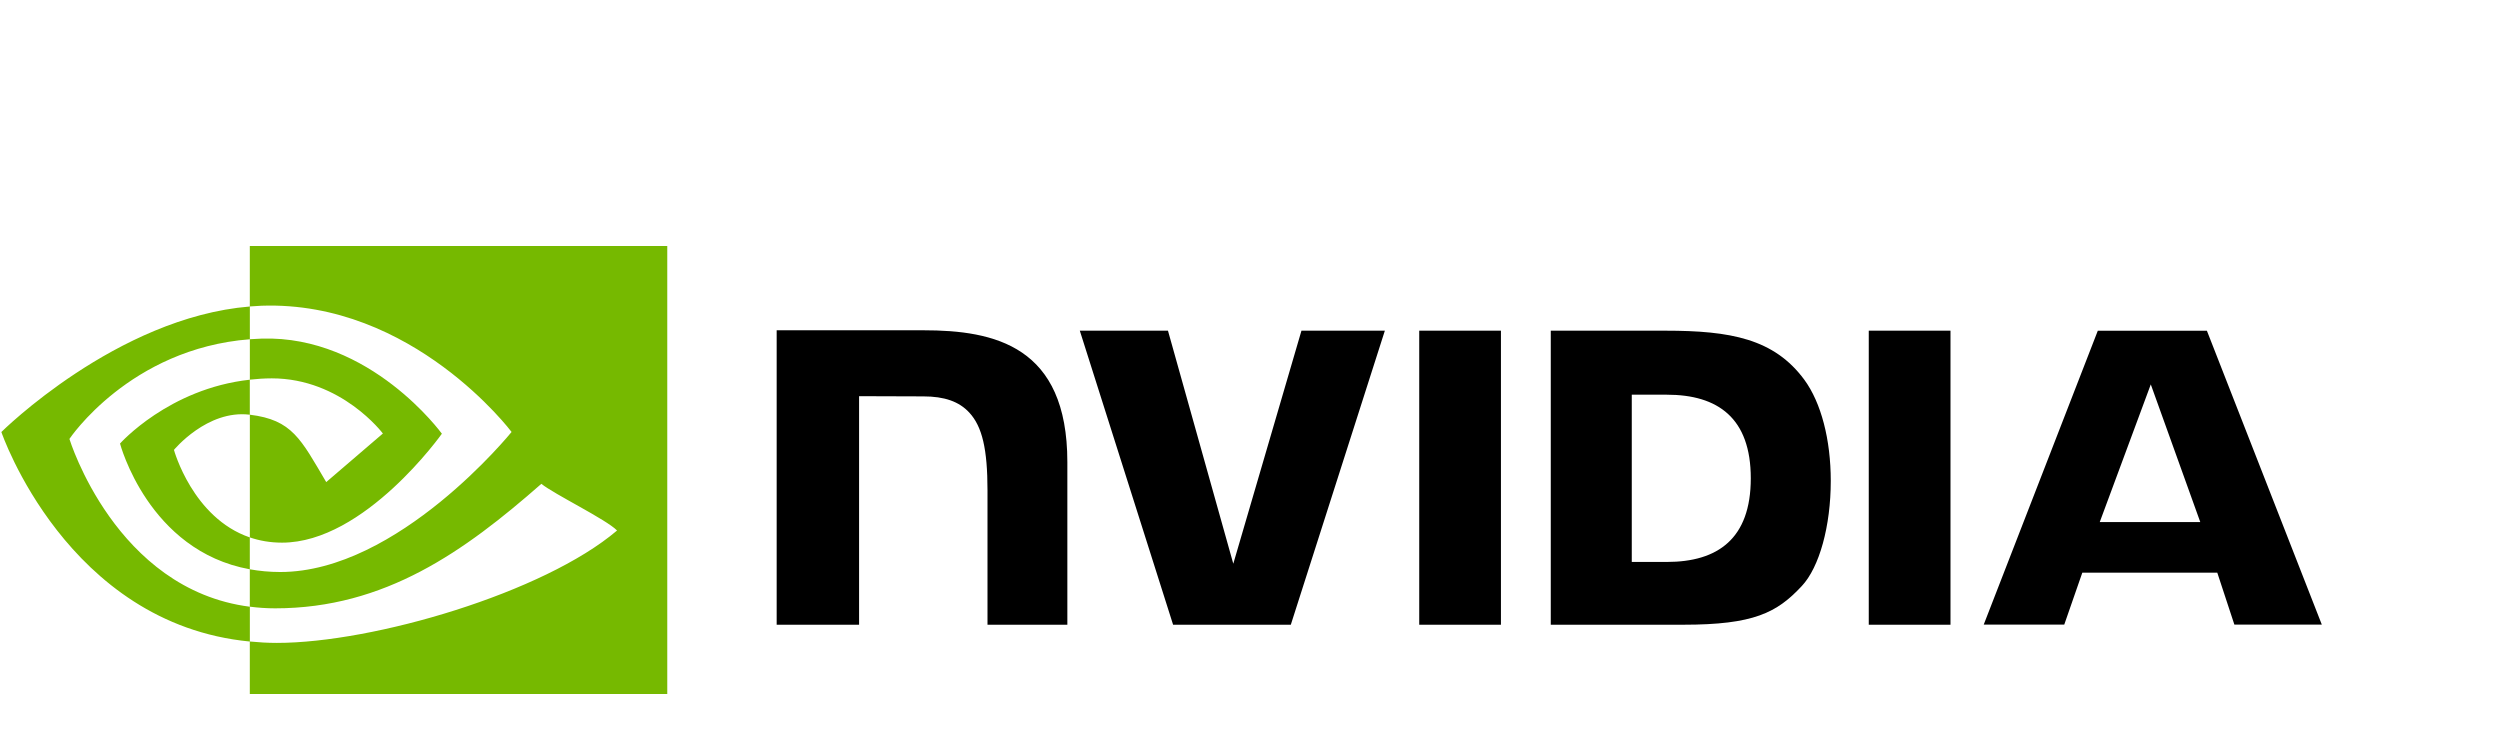
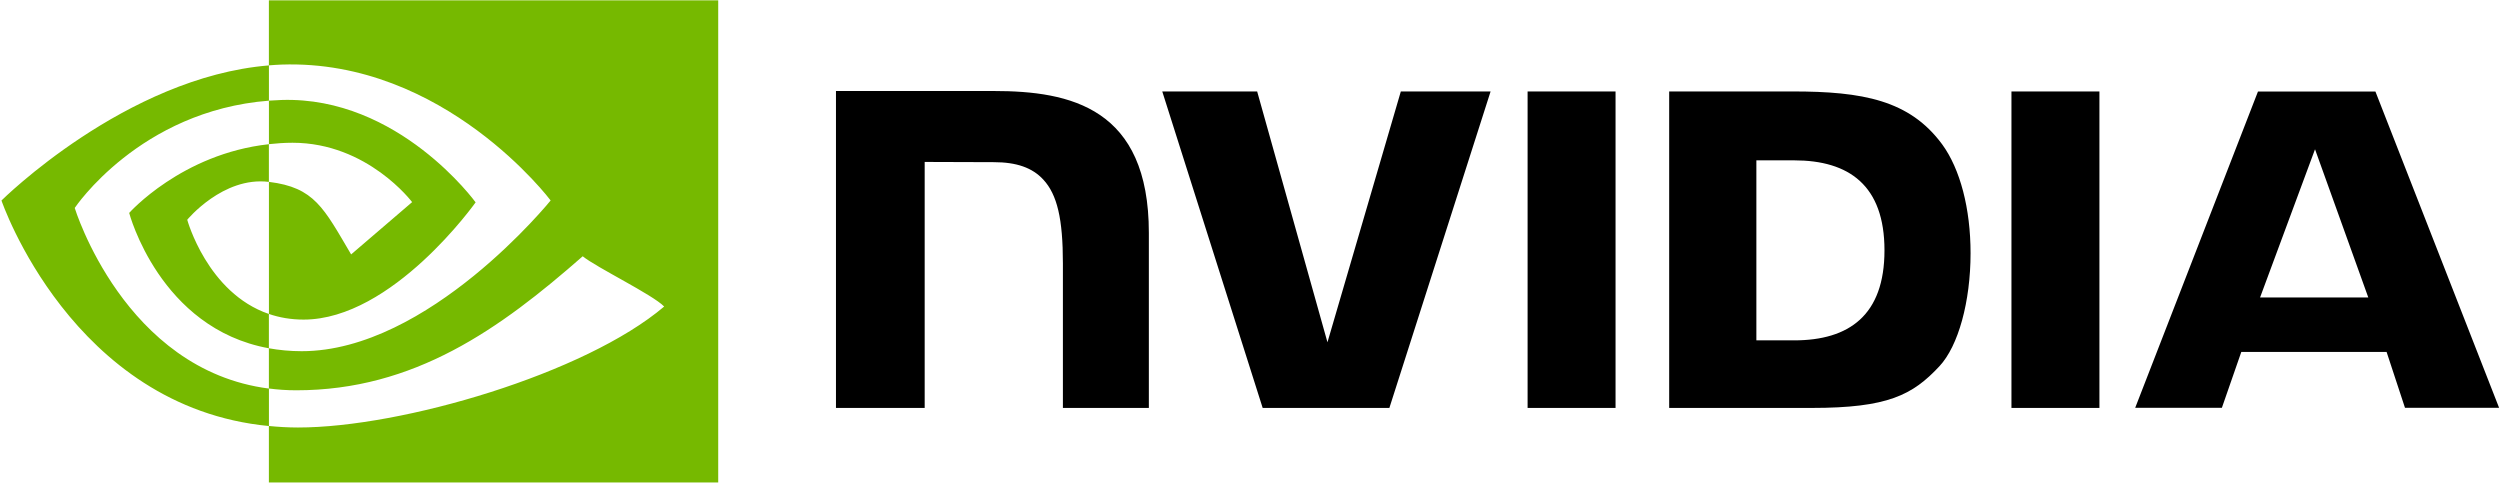
- <svg xmlns="http://www.w3.org/2000/svg" width="117" height="35" viewBox="0 0 117 35" fill="none">
+ <svg xmlns="http://www.w3.org/2000/svg" width="108.7" height="21" viewBox="0 11.5 108.7 21" fill="none">
  <path d="M66.42 15.476V29.238H70.244V15.476H66.42ZM36.348 15.457V29.238H40.205V18.541L43.213 18.551C44.203 18.551 44.888 18.793 45.364 19.31C45.969 19.965 46.215 21.021 46.215 22.953V29.238H49.952V21.624C49.952 16.19 46.545 15.457 43.212 15.457H36.348ZM72.576 15.476V29.237H78.776C82.079 29.237 83.157 28.678 84.324 27.426C85.148 26.547 85.68 24.617 85.68 22.508C85.68 20.573 85.23 18.848 84.443 17.773C83.027 15.852 80.987 15.476 77.94 15.476H72.576ZM76.367 18.472H78.01C80.395 18.472 81.937 19.561 81.937 22.385C81.937 25.209 80.395 26.299 78.01 26.299H76.367V18.472ZM60.908 15.476L57.718 26.382L54.661 15.476H50.535L54.901 29.237H60.41L64.811 15.476H60.91H60.908ZM87.459 29.237H91.283V15.476H87.458V29.237H87.459ZM98.176 15.481L92.838 29.232H96.607L97.452 26.802H103.769L104.569 29.232H108.661L103.283 15.479H98.176V15.481ZM100.657 17.99L102.973 24.433H98.268L100.657 17.99Z" fill="black" />
  <path d="M11.693 17.77V15.876C11.874 15.863 12.056 15.853 12.242 15.847C17.337 15.684 20.68 20.298 20.68 20.298C20.68 20.298 17.07 25.396 13.199 25.396C12.642 25.396 12.142 25.305 11.693 25.151V19.408C13.677 19.651 14.075 20.542 15.267 22.562L17.919 20.288C17.919 20.288 15.983 17.707 12.72 17.707C12.365 17.707 12.025 17.732 11.691 17.768L11.693 17.77ZM11.691 11.513V14.342C11.874 14.327 12.057 14.315 12.241 14.308C19.326 14.066 23.942 20.216 23.942 20.216C23.942 20.216 18.641 26.77 13.117 26.77C12.611 26.77 12.137 26.723 11.691 26.643V28.392C12.072 28.441 12.467 28.47 12.878 28.47C18.018 28.47 21.736 25.802 25.336 22.643C25.932 23.128 28.375 24.31 28.878 24.828C25.455 27.741 17.48 30.088 12.957 30.088C12.521 30.088 12.102 30.062 11.691 30.022V32.479H31.228V11.514H11.693L11.691 11.513ZM11.691 25.15V26.643C6.937 25.781 5.617 20.758 5.617 20.758C5.617 20.758 7.9 18.186 11.691 17.77V19.408C11.691 19.408 11.687 19.408 11.684 19.408C9.695 19.165 8.141 21.055 8.141 21.055C8.141 21.055 9.012 24.236 11.693 25.152L11.691 25.15ZM3.249 20.542C3.249 20.542 6.066 16.315 11.693 15.877V14.344C5.461 14.853 0.064 20.218 0.064 20.218C0.064 20.218 3.12 29.202 11.693 30.024V28.395C5.402 27.59 3.249 20.542 3.249 20.542Z" fill="#76B900" />
</svg>
